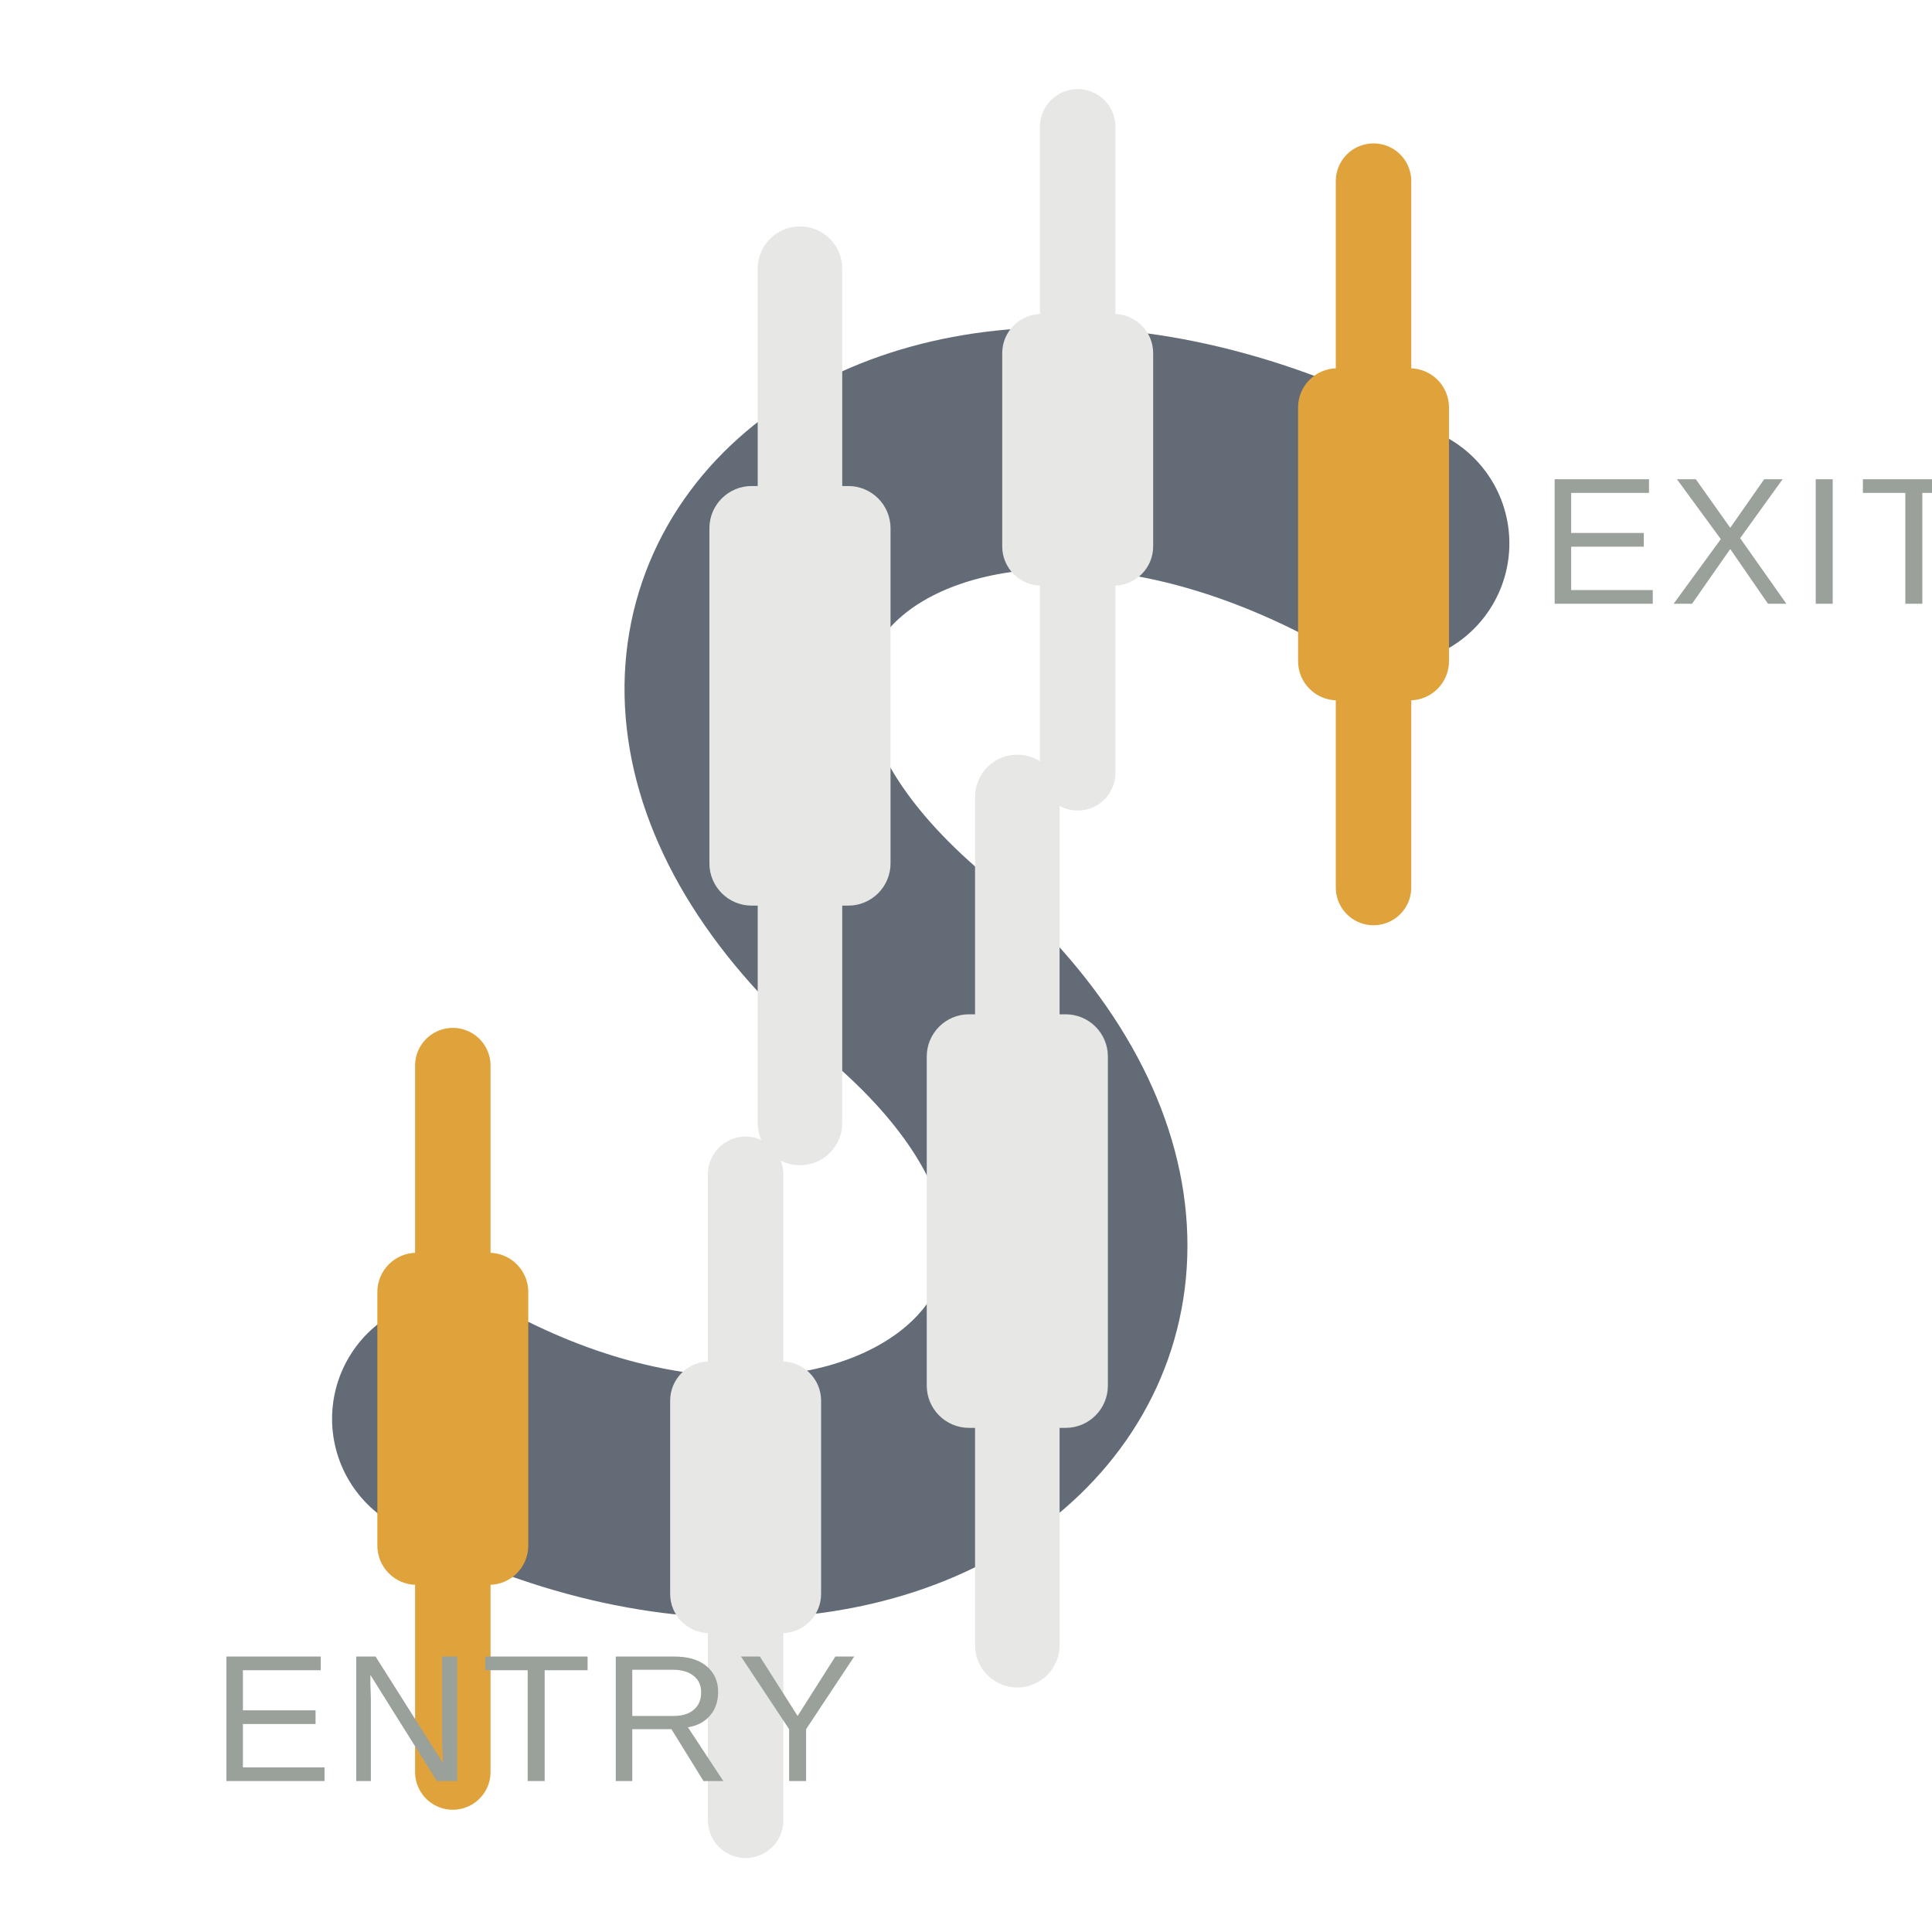
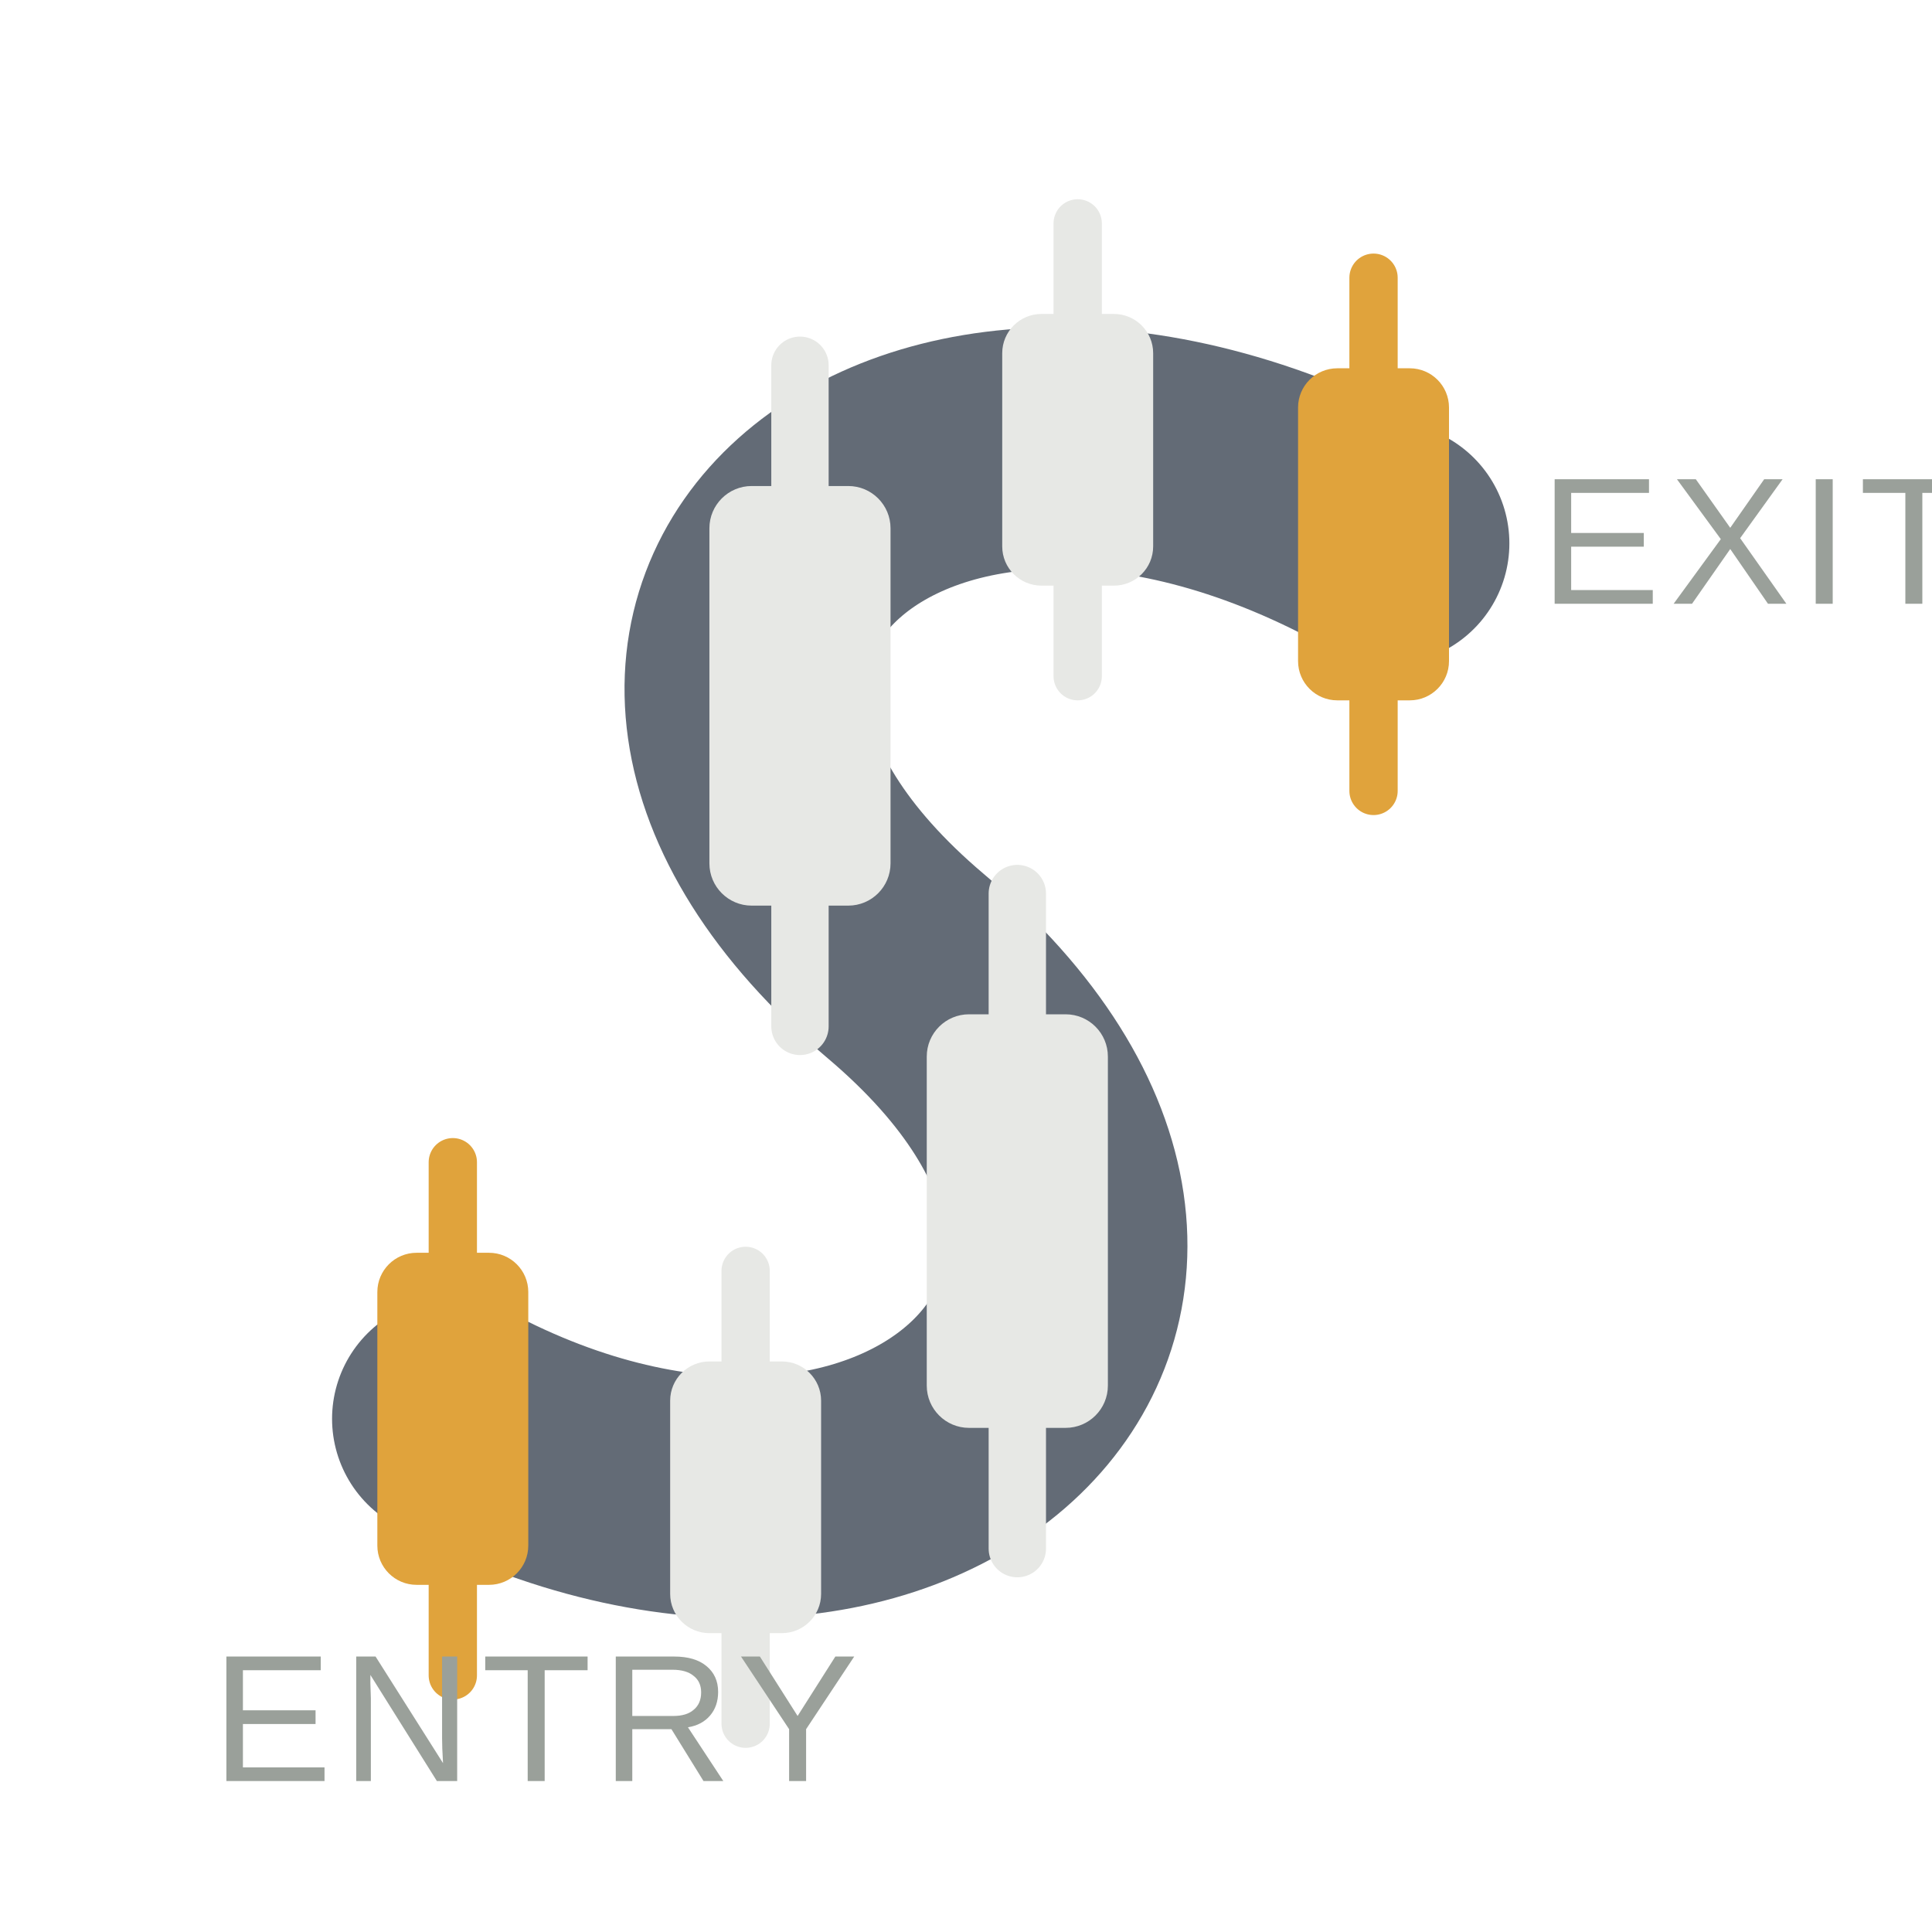
<svg xmlns="http://www.w3.org/2000/svg" viewBox="0 0 64 64" width="64" height="64" fill="none">
  <path d="M46 18 C 30 9, 17 21, 30 32 C 43 43, 30 55, 15 47" fill="none" stroke="#636B76" stroke-width="8" stroke-linecap="round" />
-   <line x1="45.5" y1="6.0" x2="45.5" y2="29.4" stroke="#E0A33C" stroke-width="2.5" stroke-linecap="round" />
+   <line x1="45.5" y1="9.2" x2="45.5" y2="26.2" stroke="#E0A33C" stroke-width="1.6" stroke-linecap="round" />
  <rect x="43.0" y="12.2" width="5" height="11" rx="1.3" fill="#E0A33C" />
-   <line x1="35.7" y1="4.2" x2="35.7" y2="25.6" stroke="#E7E8E5" stroke-width="2.5" stroke-linecap="round" />
+   <line x1="35.7" y1="7.4" x2="35.7" y2="22.4" stroke="#E7E8E5" stroke-width="1.6" stroke-linecap="round" />
  <rect x="33.2" y="10.4" width="5" height="9" rx="1.3" fill="#E7E8E5" />
-   <line x1="26.5" y1="8.9" x2="26.5" y2="37.2" stroke="#E7E8E5" stroke-width="2.8" stroke-linecap="round" />
+   <line x1="26.5" y1="12.1" x2="26.5" y2="34.0" stroke="#E7E8E5" stroke-width="1.9" stroke-linecap="round" />
  <rect x="23.5" y="16.1" width="6" height="13.9" rx="1.4" fill="#E7E8E5" />
-   <line x1="33.7" y1="26.4" x2="33.7" y2="54.5" stroke="#E7E8E5" stroke-width="2.8" stroke-linecap="round" />
+   <line x1="33.7" y1="29.6" x2="33.7" y2="51.3" stroke="#E7E8E5" stroke-width="1.9" stroke-linecap="round" />
  <rect x="30.7" y="33.6" width="6" height="13.7" rx="1.4" fill="#E7E8E5" />
-   <line x1="24.7" y1="38.9" x2="24.7" y2="60.3" stroke="#E7E8E5" stroke-width="2.5" stroke-linecap="round" />
+   <line x1="24.7" y1="42.1" x2="24.7" y2="57.1" stroke="#E7E8E5" stroke-width="1.6" stroke-linecap="round" />
  <rect x="22.2" y="45.1" width="5" height="9" rx="1.3" fill="#E7E8E5" />
-   <line x1="15.0" y1="35.3" x2="15.0" y2="58.7" stroke="#E0A33C" stroke-width="2.5" stroke-linecap="round" />
+   <line x1="15.0" y1="38.5" x2="15.0" y2="55.5" stroke="#E0A33C" stroke-width="1.6" stroke-linecap="round" />
  <rect x="12.5" y="41.5" width="5" height="11" rx="1.3" fill="#E0A33C" />
  <g font-family="Arial,sans-serif" font-size="6" fill="#9AA09A" letter-spacing=".3">
    <text x="51" y="20">EXIT</text>
    <text x="7" y="59">ENTRY</text>
  </g>
</svg>
